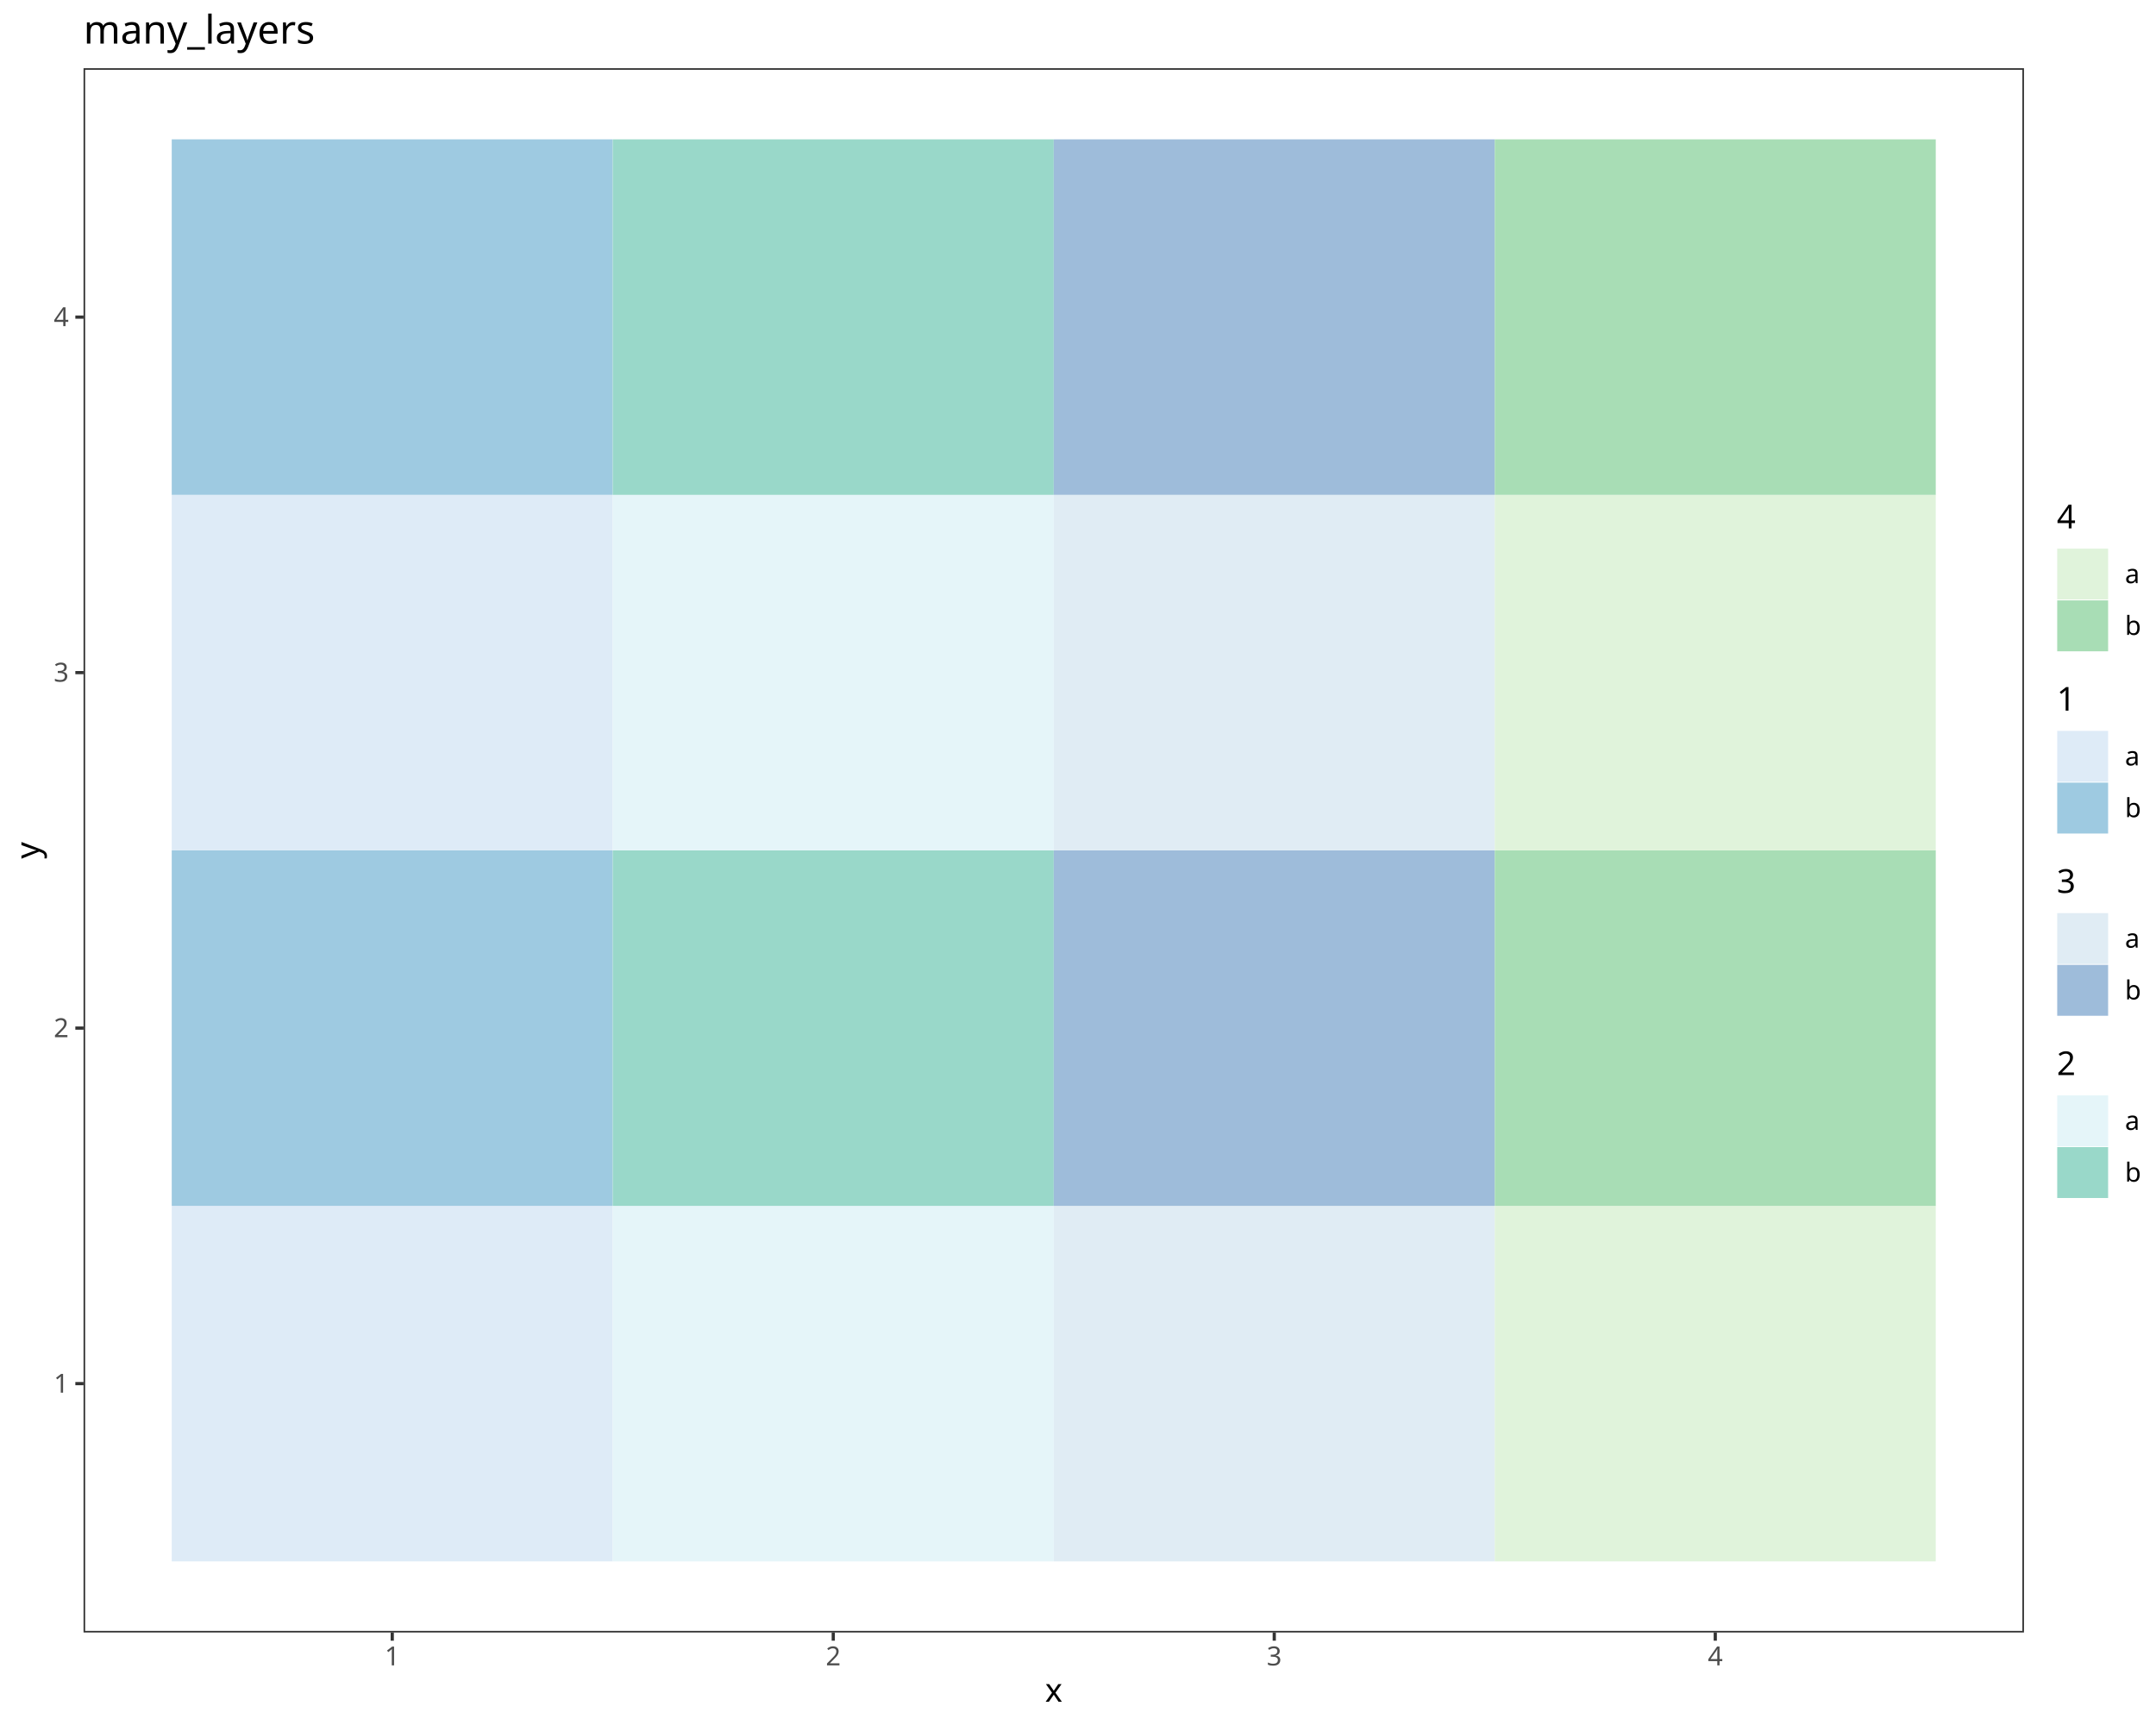
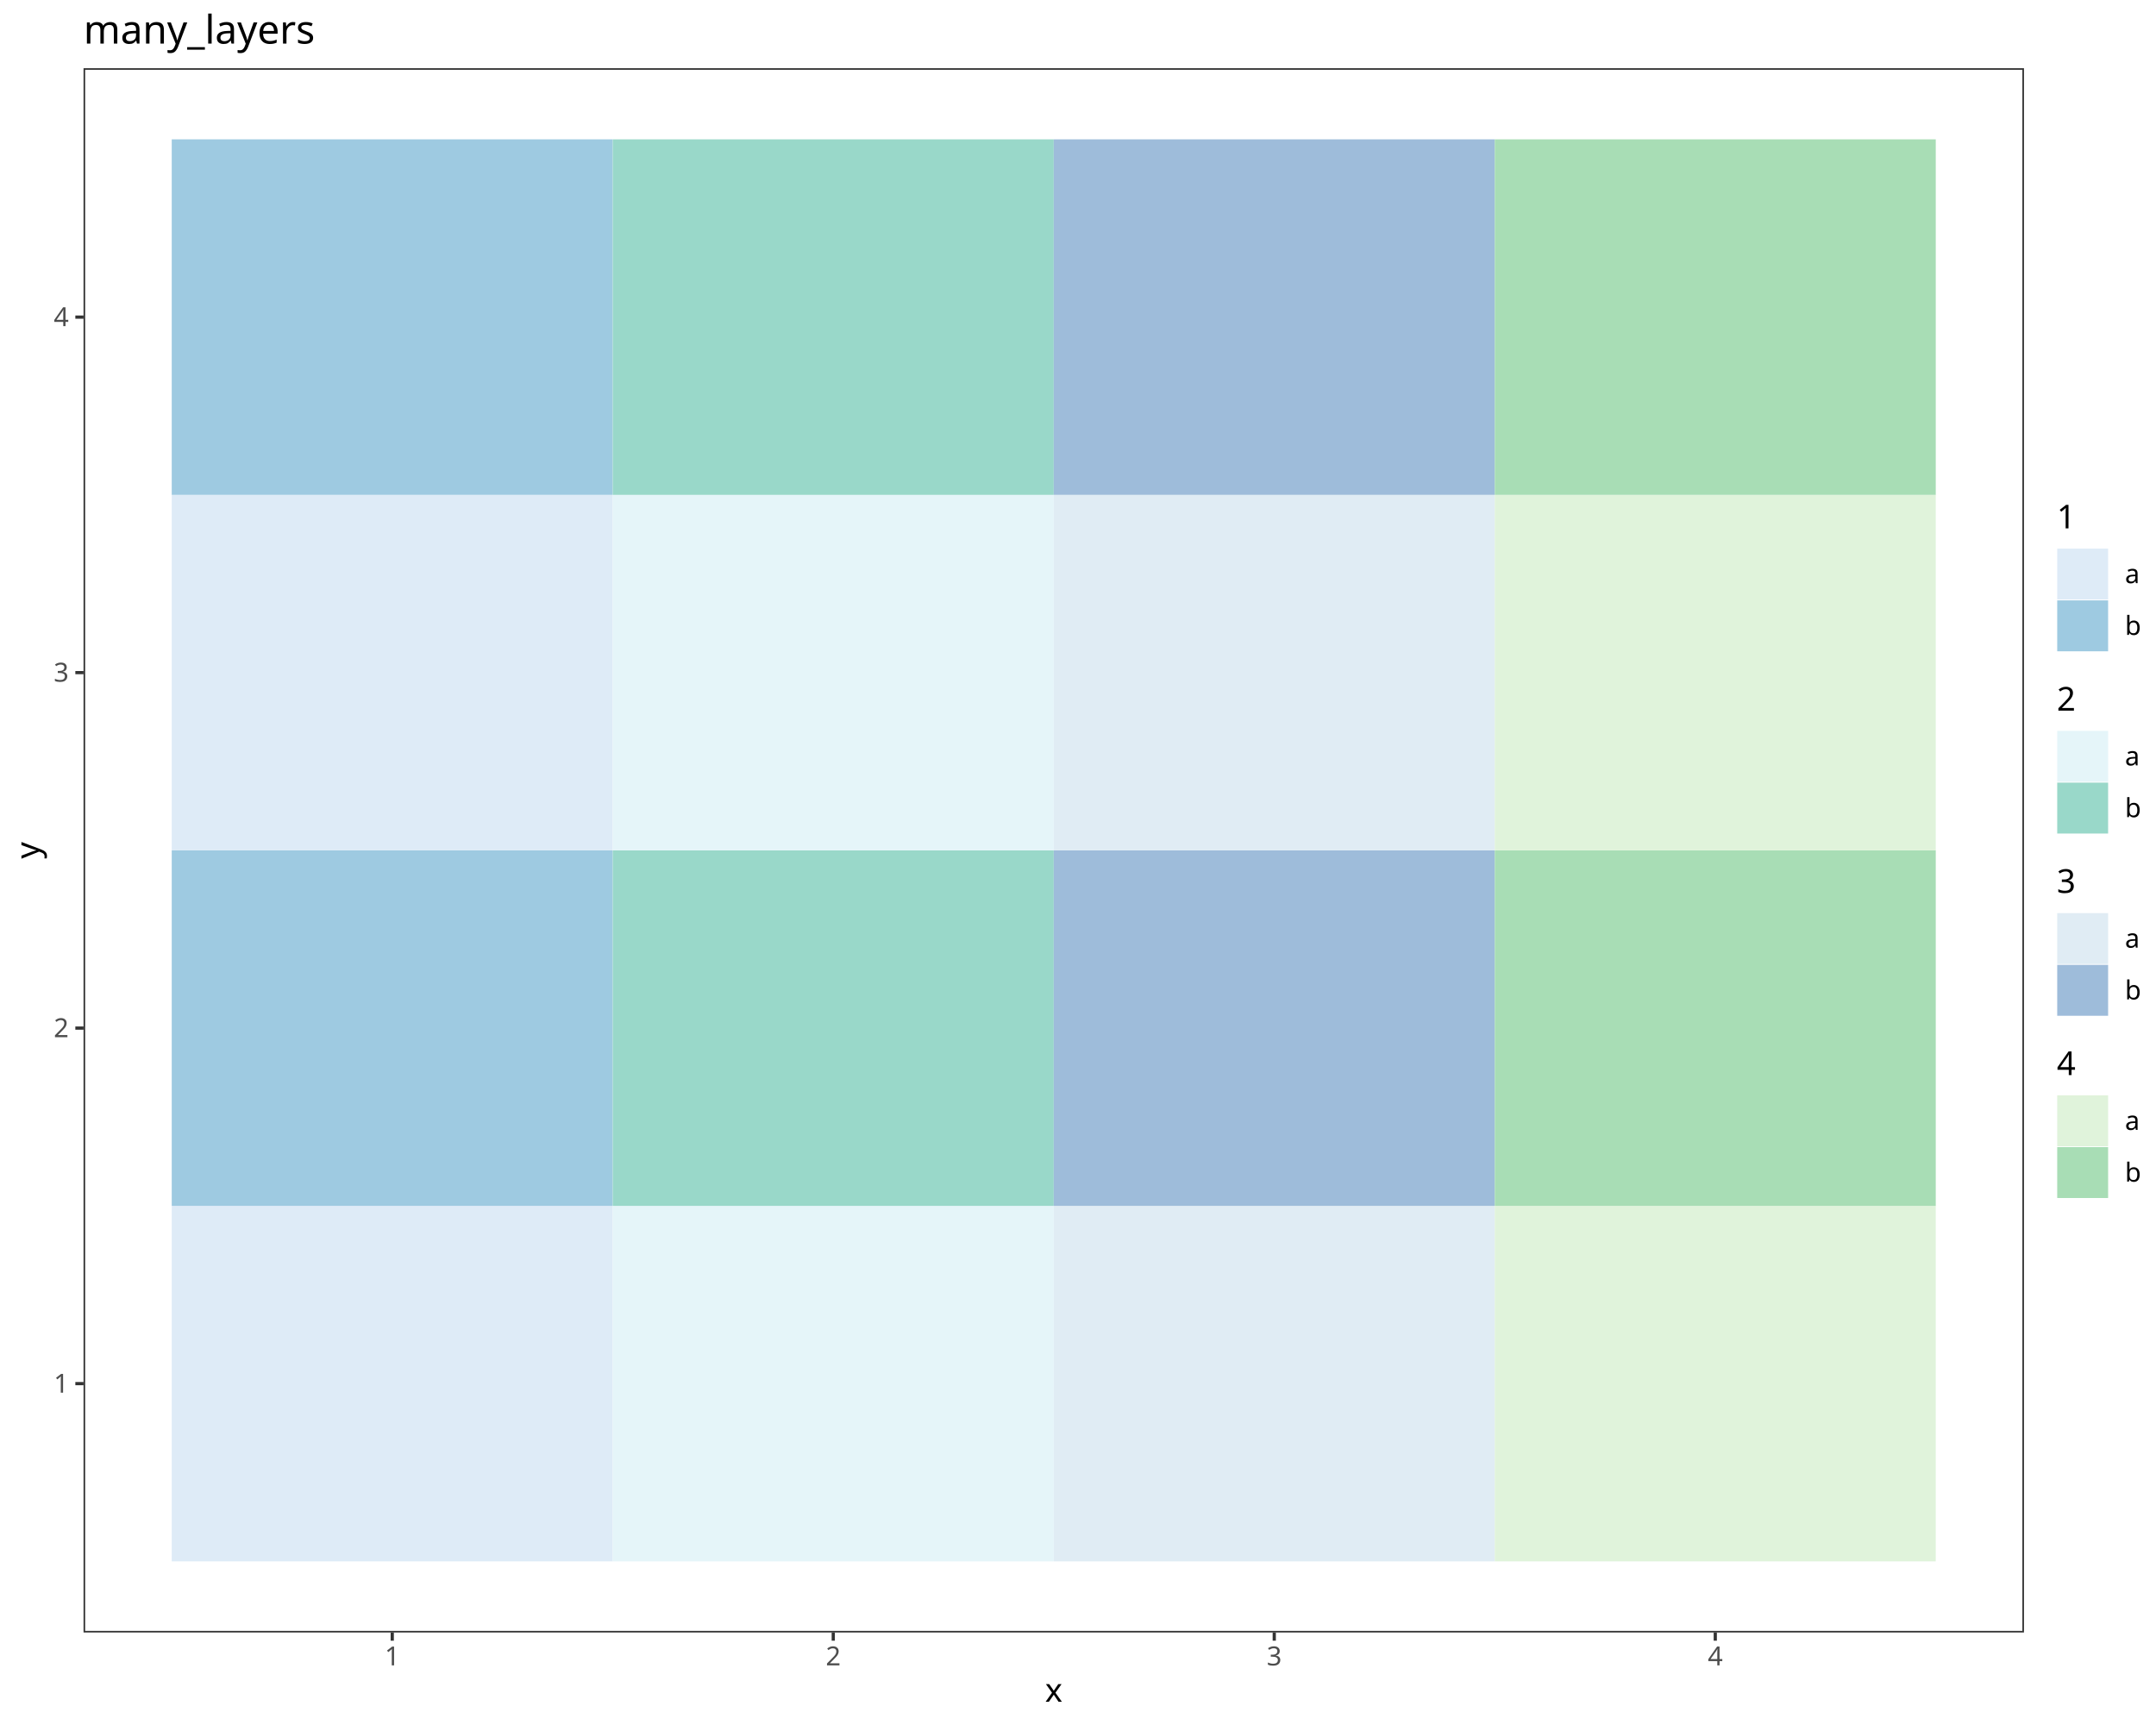
<svg xmlns="http://www.w3.org/2000/svg" class="svglite" data-engine-version="2.0" width="720.00pt" height="576.00pt" viewBox="0 0 720.00 576.00">
  <defs>
    <style type="text/css">
    .svglite line, .svglite polyline, .svglite polygon, .svglite path, .svglite rect, .svglite circle {
      fill: none;
      stroke: #000000;
      stroke-linecap: round;
      stroke-linejoin: round;
      stroke-miterlimit: 10.00;
    }
  </style>
  </defs>
  <rect width="100%" height="100%" style="stroke: none; fill: #FFFFFF;" />
  <defs>
    <clipPath id="cpMC4wMHw3MjAuMDB8MC4wMHw1NzYuMDA=">
      <rect x="0.00" y="0.00" width="720.00" height="576.00" />
    </clipPath>
  </defs>
  <g clip-path="url(#cpMC4wMHw3MjAuMDB8MC4wMHw1NzYuMDA=)">
    <rect x="0.00" y="0.00" width="720.00" height="576.00" style="stroke-width: 1.07; stroke: #FFFFFF; fill: #FFFFFF;" />
  </g>
  <defs>
    <clipPath id="cpMjcuOTB8Njc1LjkxfDIyLjc4fDU0NS4xMQ==">
      <rect x="27.90" y="22.78" width="648.01" height="522.33" />
    </clipPath>
  </defs>
  <g clip-path="url(#cpMjcuOTB8Njc1LjkxfDIyLjc4fDU0NS4xMQ==)">
    <rect x="27.90" y="22.78" width="648.01" height="522.33" style="stroke-width: 1.07; stroke: none; fill: #FFFFFF;" />
    <rect x="57.35" y="402.66" width="147.27" height="118.71" style="stroke-width: 0.21; stroke: none; stroke-linecap: butt; stroke-linejoin: miter; fill: #DEEBF7;" />
    <rect x="57.35" y="283.95" width="147.27" height="118.71" style="stroke-width: 0.21; stroke: none; stroke-linecap: butt; stroke-linejoin: miter; fill: #9ECAE1;" />
    <rect x="57.35" y="165.24" width="147.27" height="118.71" style="stroke-width: 0.21; stroke: none; stroke-linecap: butt; stroke-linejoin: miter; fill: #DEEBF7;" />
    <rect x="57.35" y="46.53" width="147.27" height="118.71" style="stroke-width: 0.21; stroke: none; stroke-linecap: butt; stroke-linejoin: miter; fill: #9ECAE1;" />
    <rect x="204.63" y="402.66" width="147.27" height="118.71" style="stroke-width: 0.21; stroke: none; stroke-linecap: butt; stroke-linejoin: miter; fill: #E5F5F9;" />
    <rect x="204.63" y="283.95" width="147.27" height="118.71" style="stroke-width: 0.21; stroke: none; stroke-linecap: butt; stroke-linejoin: miter; fill: #99D8C9;" />
    <rect x="204.63" y="165.24" width="147.27" height="118.71" style="stroke-width: 0.21; stroke: none; stroke-linecap: butt; stroke-linejoin: miter; fill: #E5F5F9;" />
    <rect x="204.63" y="46.53" width="147.27" height="118.71" style="stroke-width: 0.21; stroke: none; stroke-linecap: butt; stroke-linejoin: miter; fill: #99D8C9;" />
    <rect x="351.90" y="402.66" width="147.27" height="118.71" style="stroke-width: 0.21; stroke: none; stroke-linecap: butt; stroke-linejoin: miter; fill: #E0ECF4;" />
    <rect x="351.90" y="283.95" width="147.27" height="118.71" style="stroke-width: 0.21; stroke: none; stroke-linecap: butt; stroke-linejoin: miter; fill: #9EBCDA;" />
    <rect x="351.90" y="165.24" width="147.27" height="118.71" style="stroke-width: 0.21; stroke: none; stroke-linecap: butt; stroke-linejoin: miter; fill: #E0ECF4;" />
    <rect x="351.90" y="46.53" width="147.27" height="118.71" style="stroke-width: 0.21; stroke: none; stroke-linecap: butt; stroke-linejoin: miter; fill: #9EBCDA;" />
    <rect x="499.18" y="402.66" width="147.27" height="118.71" style="stroke-width: 0.21; stroke: none; stroke-linecap: butt; stroke-linejoin: miter; fill: #E0F3DB;" />
    <rect x="499.18" y="283.95" width="147.27" height="118.71" style="stroke-width: 0.21; stroke: none; stroke-linecap: butt; stroke-linejoin: miter; fill: #A8DDB5;" />
    <rect x="499.18" y="165.24" width="147.27" height="118.71" style="stroke-width: 0.21; stroke: none; stroke-linecap: butt; stroke-linejoin: miter; fill: #E0F3DB;" />
    <rect x="499.18" y="46.53" width="147.27" height="118.71" style="stroke-width: 0.21; stroke: none; stroke-linecap: butt; stroke-linejoin: miter; fill: #A8DDB5;" />
    <rect x="27.90" y="22.78" width="648.01" height="522.33" style="stroke-width: 1.07; stroke: #333333;" />
  </g>
  <g clip-path="url(#cpMC4wMHw3MjAuMDB8MC4wMHw1NzYuMDA=)">
    <text x="22.97" y="465.04" text-anchor="end" style="font-size: 8.80px; fill: #4D4D4D; font-family: sans;" textLength="4.89px" lengthAdjust="spacingAndGlyphs">1</text>
    <text x="22.97" y="346.33" text-anchor="end" style="font-size: 8.80px; fill: #4D4D4D; font-family: sans;" textLength="4.89px" lengthAdjust="spacingAndGlyphs">2</text>
    <text x="22.97" y="227.62" text-anchor="end" style="font-size: 8.80px; fill: #4D4D4D; font-family: sans;" textLength="4.89px" lengthAdjust="spacingAndGlyphs">3</text>
    <text x="22.97" y="108.91" text-anchor="end" style="font-size: 8.80px; fill: #4D4D4D; font-family: sans;" textLength="4.89px" lengthAdjust="spacingAndGlyphs">4</text>
    <polyline points="25.16,462.01 27.90,462.01 " style="stroke-width: 1.07; stroke: #333333; stroke-linecap: butt;" />
    <polyline points="25.16,343.30 27.90,343.30 " style="stroke-width: 1.07; stroke: #333333; stroke-linecap: butt;" />
    <polyline points="25.16,224.59 27.90,224.59 " style="stroke-width: 1.07; stroke: #333333; stroke-linecap: butt;" />
    <polyline points="25.16,105.88 27.90,105.88 " style="stroke-width: 1.07; stroke: #333333; stroke-linecap: butt;" />
    <polyline points="130.99,547.85 130.99,545.11 " style="stroke-width: 1.07; stroke: #333333; stroke-linecap: butt;" />
    <polyline points="278.27,547.85 278.27,545.11 " style="stroke-width: 1.07; stroke: #333333; stroke-linecap: butt;" />
    <polyline points="425.54,547.85 425.54,545.11 " style="stroke-width: 1.07; stroke: #333333; stroke-linecap: butt;" />
    <polyline points="572.82,547.85 572.82,545.11 " style="stroke-width: 1.07; stroke: #333333; stroke-linecap: butt;" />
    <text x="130.99" y="556.10" text-anchor="middle" style="font-size: 8.80px; fill: #4D4D4D; font-family: sans;" textLength="4.89px" lengthAdjust="spacingAndGlyphs">1</text>
    <text x="278.27" y="556.10" text-anchor="middle" style="font-size: 8.80px; fill: #4D4D4D; font-family: sans;" textLength="4.89px" lengthAdjust="spacingAndGlyphs">2</text>
    <text x="425.54" y="556.10" text-anchor="middle" style="font-size: 8.80px; fill: #4D4D4D; font-family: sans;" textLength="4.89px" lengthAdjust="spacingAndGlyphs">3</text>
    <text x="572.82" y="556.10" text-anchor="middle" style="font-size: 8.80px; fill: #4D4D4D; font-family: sans;" textLength="4.89px" lengthAdjust="spacingAndGlyphs">4</text>
    <text x="351.90" y="568.24" text-anchor="middle" style="font-size: 11.00px; font-family: sans;" textLength="5.50px" lengthAdjust="spacingAndGlyphs">x</text>
    <text transform="translate(13.05,283.95) rotate(-90)" text-anchor="middle" style="font-size: 11.00px; font-family: sans;" textLength="5.50px" lengthAdjust="spacingAndGlyphs">y</text>
    <rect x="686.87" y="167.72" width="27.65" height="49.89" style="stroke-width: 1.07; stroke: none; fill: #FFFFFF;" />
-     <text x="686.87" y="176.44" style="font-size: 11.00px; font-family: sans;" textLength="6.12px" lengthAdjust="spacingAndGlyphs">4</text>
+     <text x="686.87" y="176.44" style="font-size: 11.00px; font-family: sans;" textLength="6.12px" lengthAdjust="spacingAndGlyphs">1</text>
    <rect x="686.87" y="183.06" width="17.28" height="17.28" style="stroke-width: 1.07; stroke: none; fill: #FFFFFF;" />
-     <rect x="687.01" y="183.20" width="17.00" height="17.00" style="stroke-width: 0.21; stroke: none; stroke-linecap: butt; stroke-linejoin: miter; fill: #E0F3DB;" />
+     <rect x="687.01" y="183.20" width="17.00" height="17.00" style="stroke-width: 0.21; stroke: none; stroke-linecap: butt; stroke-linejoin: miter; fill: #DEEBF7;" />
    <rect x="686.87" y="200.34" width="17.28" height="17.28" style="stroke-width: 1.07; stroke: none; fill: #FFFFFF;" />
-     <rect x="687.01" y="200.48" width="17.00" height="17.00" style="stroke-width: 0.21; stroke: none; stroke-linecap: butt; stroke-linejoin: miter; fill: #A8DDB5;" />
+     <rect x="687.01" y="200.48" width="17.00" height="17.00" style="stroke-width: 0.21; stroke: none; stroke-linecap: butt; stroke-linejoin: miter; fill: #9ECAE1;" />
    <text x="709.63" y="194.72" style="font-size: 8.80px; font-family: sans;" textLength="4.89px" lengthAdjust="spacingAndGlyphs">a</text>
    <text x="709.63" y="212.00" style="font-size: 8.80px; font-family: sans;" textLength="4.89px" lengthAdjust="spacingAndGlyphs">b</text>
    <rect x="686.87" y="228.58" width="27.65" height="49.89" style="stroke-width: 1.07; stroke: none; fill: #FFFFFF;" />
-     <text x="686.87" y="237.29" style="font-size: 11.00px; font-family: sans;" textLength="6.12px" lengthAdjust="spacingAndGlyphs">1</text>
+     <text x="686.87" y="237.29" style="font-size: 11.00px; font-family: sans;" textLength="6.12px" lengthAdjust="spacingAndGlyphs">2</text>
    <rect x="686.87" y="243.91" width="17.28" height="17.28" style="stroke-width: 1.07; stroke: none; fill: #FFFFFF;" />
-     <rect x="687.01" y="244.05" width="17.00" height="17.00" style="stroke-width: 0.21; stroke: none; stroke-linecap: butt; stroke-linejoin: miter; fill: #DEEBF7;" />
+     <rect x="687.01" y="244.05" width="17.00" height="17.00" style="stroke-width: 0.21; stroke: none; stroke-linecap: butt; stroke-linejoin: miter; fill: #E5F5F9;" />
    <rect x="686.87" y="261.19" width="17.28" height="17.28" style="stroke-width: 1.07; stroke: none; fill: #FFFFFF;" />
-     <rect x="687.01" y="261.33" width="17.00" height="17.00" style="stroke-width: 0.21; stroke: none; stroke-linecap: butt; stroke-linejoin: miter; fill: #9ECAE1;" />
+     <rect x="687.01" y="261.33" width="17.00" height="17.00" style="stroke-width: 0.21; stroke: none; stroke-linecap: butt; stroke-linejoin: miter; fill: #99D8C9;" />
    <text x="709.63" y="255.58" style="font-size: 8.80px; font-family: sans;" textLength="4.89px" lengthAdjust="spacingAndGlyphs">a</text>
    <text x="709.63" y="272.86" style="font-size: 8.80px; font-family: sans;" textLength="4.89px" lengthAdjust="spacingAndGlyphs">b</text>
    <rect x="686.87" y="289.43" width="27.65" height="49.89" style="stroke-width: 1.07; stroke: none; fill: #FFFFFF;" />
    <text x="686.87" y="298.14" style="font-size: 11.00px; font-family: sans;" textLength="6.12px" lengthAdjust="spacingAndGlyphs">3</text>
    <rect x="686.87" y="304.76" width="17.28" height="17.28" style="stroke-width: 1.07; stroke: none; fill: #FFFFFF;" />
    <rect x="687.01" y="304.90" width="17.00" height="17.00" style="stroke-width: 0.21; stroke: none; stroke-linecap: butt; stroke-linejoin: miter; fill: #E0ECF4;" />
    <rect x="686.87" y="322.04" width="17.28" height="17.28" style="stroke-width: 1.07; stroke: none; fill: #FFFFFF;" />
    <rect x="687.01" y="322.18" width="17.00" height="17.00" style="stroke-width: 0.21; stroke: none; stroke-linecap: butt; stroke-linejoin: miter; fill: #9EBCDA;" />
    <text x="709.63" y="316.43" style="font-size: 8.80px; font-family: sans;" textLength="4.89px" lengthAdjust="spacingAndGlyphs">a</text>
    <text x="709.63" y="333.71" style="font-size: 8.80px; font-family: sans;" textLength="4.89px" lengthAdjust="spacingAndGlyphs">b</text>
    <rect x="686.87" y="350.28" width="27.65" height="49.89" style="stroke-width: 1.07; stroke: none; fill: #FFFFFF;" />
-     <text x="686.87" y="358.99" style="font-size: 11.00px; font-family: sans;" textLength="6.12px" lengthAdjust="spacingAndGlyphs">2</text>
+     <text x="686.87" y="358.99" style="font-size: 11.00px; font-family: sans;" textLength="6.12px" lengthAdjust="spacingAndGlyphs">4</text>
    <rect x="686.87" y="365.61" width="17.28" height="17.28" style="stroke-width: 1.07; stroke: none; fill: #FFFFFF;" />
-     <rect x="687.01" y="365.75" width="17.00" height="17.00" style="stroke-width: 0.21; stroke: none; stroke-linecap: butt; stroke-linejoin: miter; fill: #E5F5F9;" />
+     <rect x="687.01" y="365.75" width="17.00" height="17.00" style="stroke-width: 0.21; stroke: none; stroke-linecap: butt; stroke-linejoin: miter; fill: #E0F3DB;" />
    <rect x="686.87" y="382.89" width="17.28" height="17.28" style="stroke-width: 1.07; stroke: none; fill: #FFFFFF;" />
-     <rect x="687.01" y="383.03" width="17.00" height="17.00" style="stroke-width: 0.21; stroke: none; stroke-linecap: butt; stroke-linejoin: miter; fill: #99D8C9;" />
+     <rect x="687.01" y="383.03" width="17.00" height="17.00" style="stroke-width: 0.21; stroke: none; stroke-linecap: butt; stroke-linejoin: miter; fill: #A8DDB5;" />
    <text x="709.63" y="377.28" style="font-size: 8.80px; font-family: sans;" textLength="4.89px" lengthAdjust="spacingAndGlyphs">a</text>
    <text x="709.63" y="394.56" style="font-size: 8.80px; font-family: sans;" textLength="4.89px" lengthAdjust="spacingAndGlyphs">b</text>
    <text x="27.90" y="14.56" style="font-size: 13.20px; font-family: sans;" textLength="74.85px" lengthAdjust="spacingAndGlyphs">many_layers</text>
  </g>
</svg>
